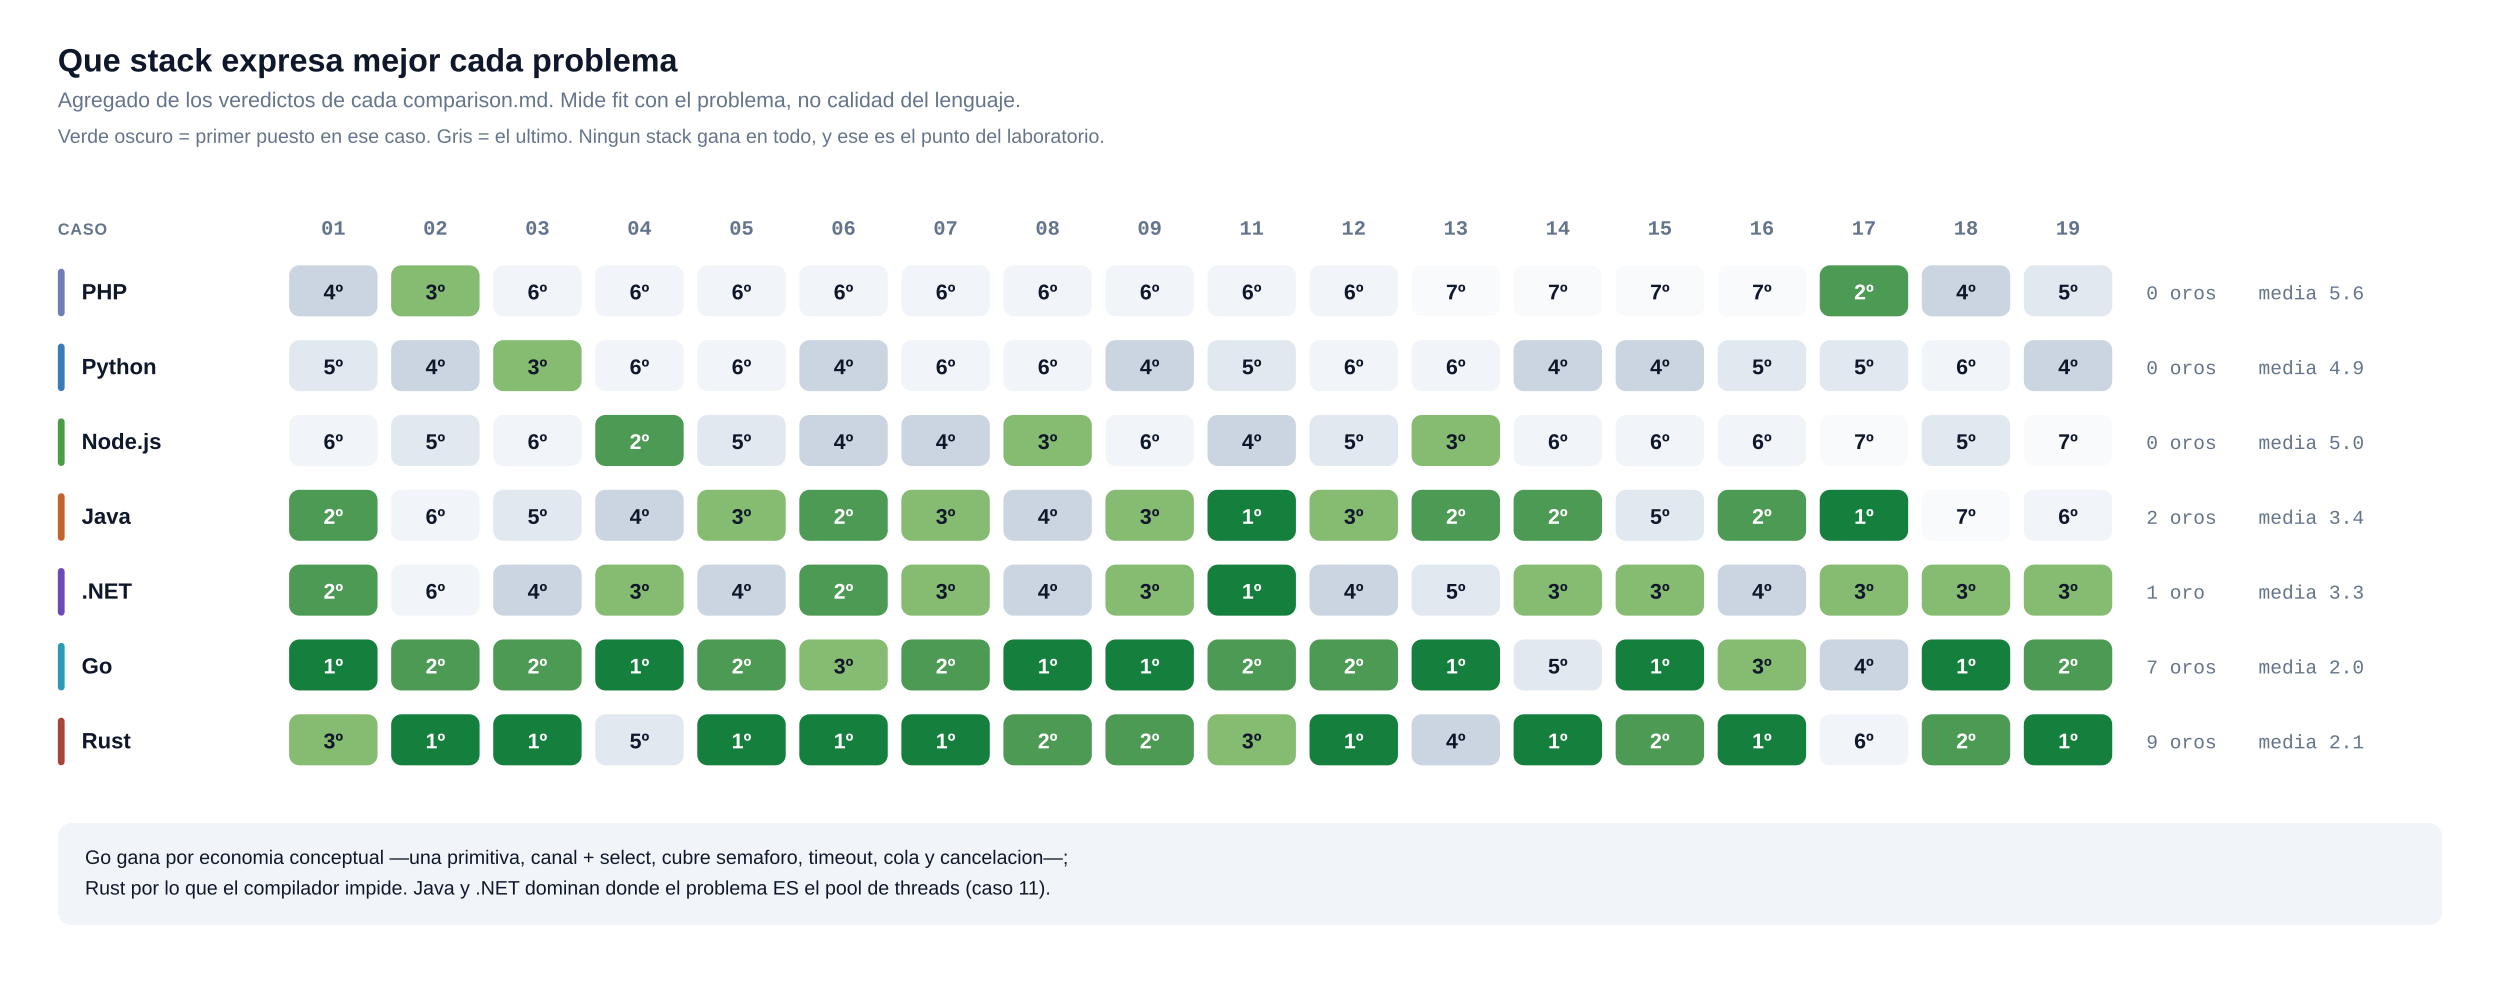
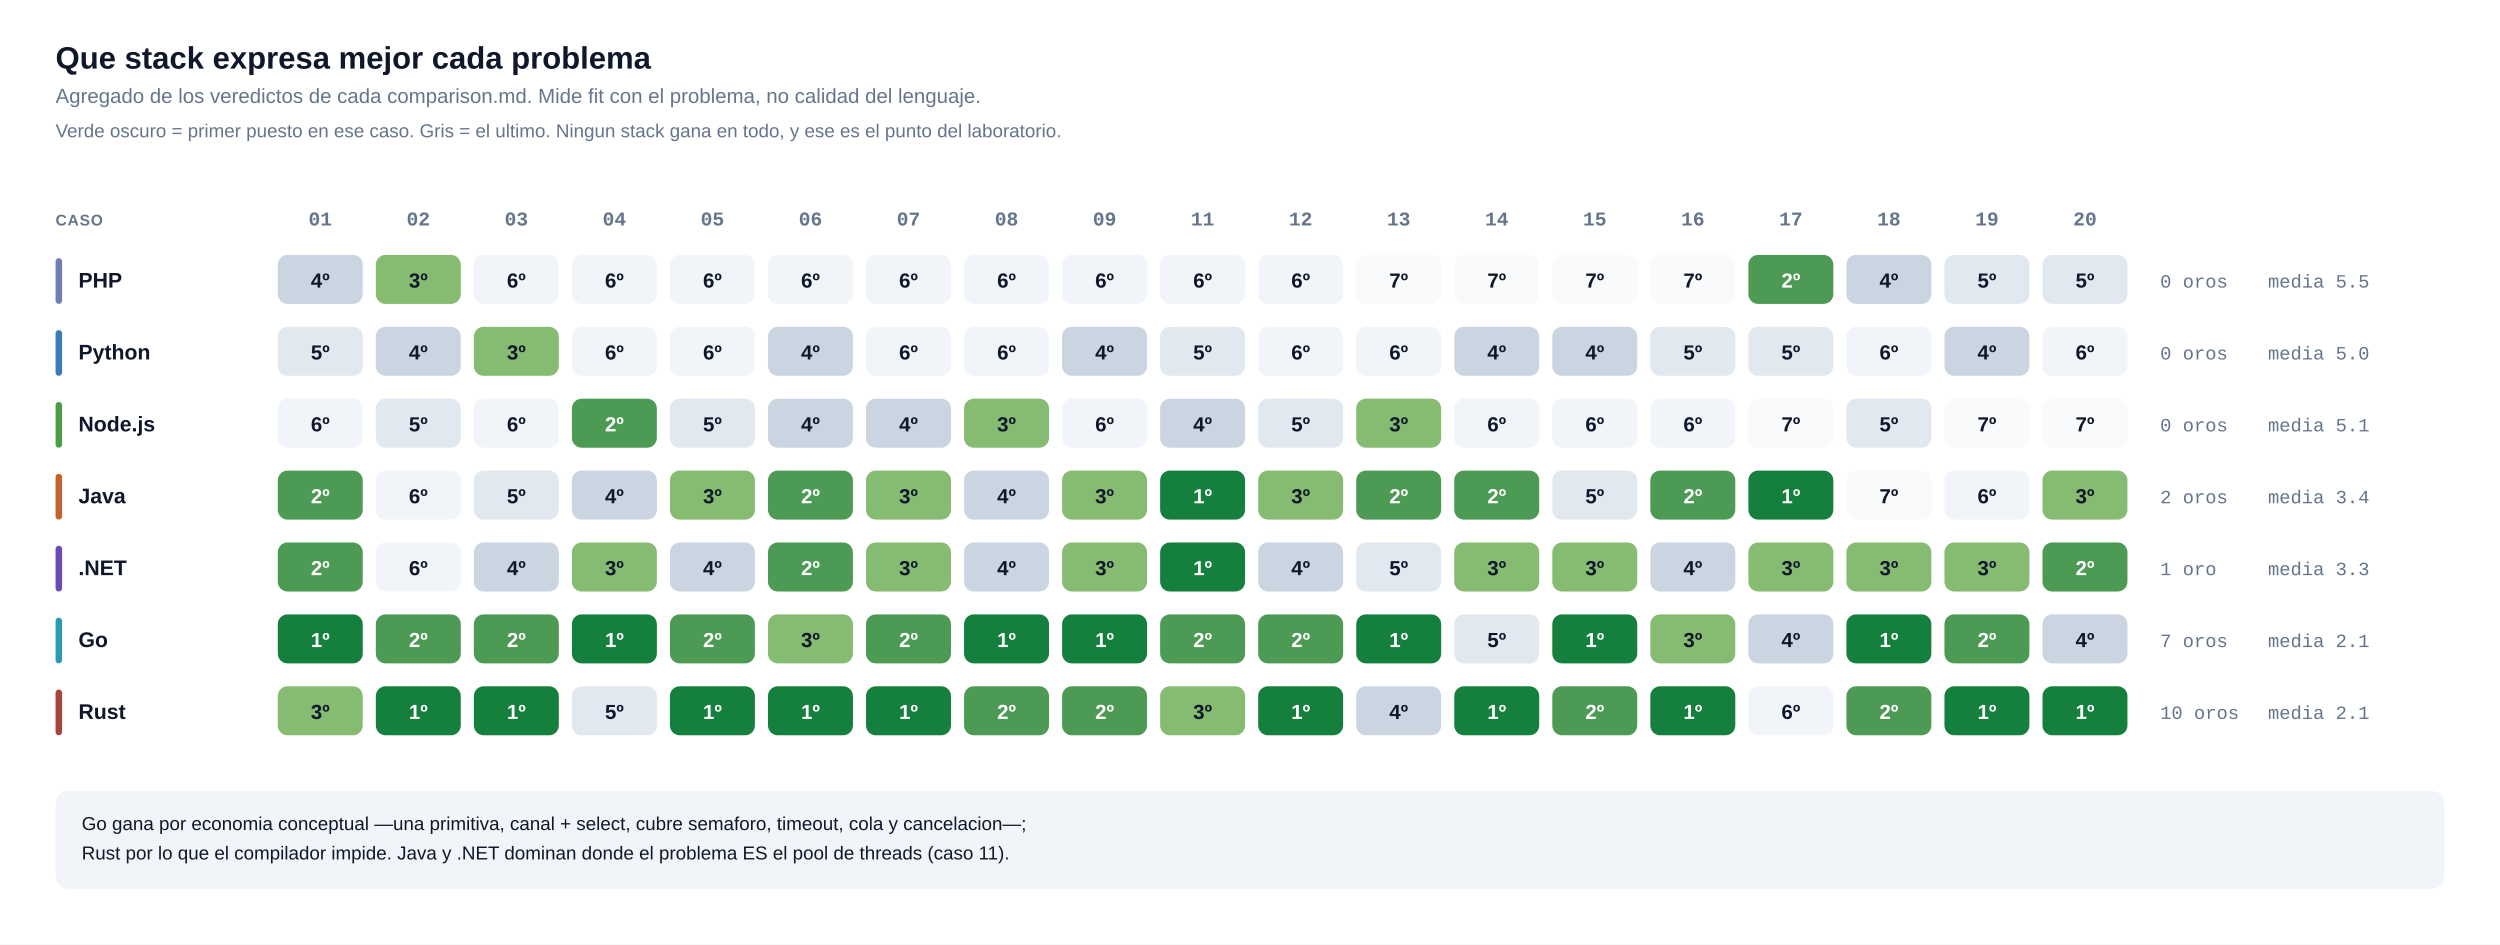
- <svg xmlns="http://www.w3.org/2000/svg" viewBox="0 0 1470 578" width="1470" height="578" role="img" aria-label="Ranking de fit por caso y stack">
+ <svg xmlns="http://www.w3.org/2000/svg" viewBox="0 0 1530 578" width="1530" height="578" role="img" aria-label="Ranking de fit por caso y stack">
  <defs>
    <marker id="arrowhead" markerWidth="9" markerHeight="7" refX="8" refY="3.5" orient="auto">
      <polygon points="0 0, 9 3.5, 0 7" fill="#2563eb" />
    </marker>
  </defs>
-   <rect x="0" y="0" width="1470" height="578" rx="0" ry="0" fill="#ffffff" stroke="none" stroke-width="1" />
+   <rect x="0" y="0" width="1530" height="578" rx="0" ry="0" fill="#ffffff" stroke="none" stroke-width="1" />
  <text x="34" y="42" font-family="Segoe UI, Helvetica Neue, Arial, sans-serif" font-size="19" fill="#0f172a" text-anchor="start" font-weight="600">Que stack expresa mejor cada problema</text>
  <text x="34" y="63" font-family="Segoe UI, Helvetica Neue, Arial, sans-serif" font-size="12.5" fill="#64748b" text-anchor="start" font-weight="400">Agregado de los veredictos de cada comparison.md. Mide fit con el problema, no calidad del lenguaje.</text>
  <text x="34" y="84" font-family="Segoe UI, Helvetica Neue, Arial, sans-serif" font-size="11.5" fill="#64748b" text-anchor="start" font-weight="400">Verde oscuro = primer puesto en ese caso. Gris = el ultimo. Ningun stack gana en todo, y ese es el punto del laboratorio.</text>
  <text x="196.0" y="138" font-family="SFMono-Regular, Consolas, Liberation Mono, monospace" font-size="12" fill="#64748b" text-anchor="middle" font-weight="600">01</text>
  <text x="256.0" y="138" font-family="SFMono-Regular, Consolas, Liberation Mono, monospace" font-size="12" fill="#64748b" text-anchor="middle" font-weight="600">02</text>
  <text x="316.0" y="138" font-family="SFMono-Regular, Consolas, Liberation Mono, monospace" font-size="12" fill="#64748b" text-anchor="middle" font-weight="600">03</text>
  <text x="376.0" y="138" font-family="SFMono-Regular, Consolas, Liberation Mono, monospace" font-size="12" fill="#64748b" text-anchor="middle" font-weight="600">04</text>
  <text x="436.0" y="138" font-family="SFMono-Regular, Consolas, Liberation Mono, monospace" font-size="12" fill="#64748b" text-anchor="middle" font-weight="600">05</text>
  <text x="496.0" y="138" font-family="SFMono-Regular, Consolas, Liberation Mono, monospace" font-size="12" fill="#64748b" text-anchor="middle" font-weight="600">06</text>
  <text x="556.0" y="138" font-family="SFMono-Regular, Consolas, Liberation Mono, monospace" font-size="12" fill="#64748b" text-anchor="middle" font-weight="600">07</text>
  <text x="616.0" y="138" font-family="SFMono-Regular, Consolas, Liberation Mono, monospace" font-size="12" fill="#64748b" text-anchor="middle" font-weight="600">08</text>
  <text x="676.0" y="138" font-family="SFMono-Regular, Consolas, Liberation Mono, monospace" font-size="12" fill="#64748b" text-anchor="middle" font-weight="600">09</text>
  <text x="736.0" y="138" font-family="SFMono-Regular, Consolas, Liberation Mono, monospace" font-size="12" fill="#64748b" text-anchor="middle" font-weight="600">11</text>
  <text x="796.0" y="138" font-family="SFMono-Regular, Consolas, Liberation Mono, monospace" font-size="12" fill="#64748b" text-anchor="middle" font-weight="600">12</text>
  <text x="856.0" y="138" font-family="SFMono-Regular, Consolas, Liberation Mono, monospace" font-size="12" fill="#64748b" text-anchor="middle" font-weight="600">13</text>
  <text x="916.0" y="138" font-family="SFMono-Regular, Consolas, Liberation Mono, monospace" font-size="12" fill="#64748b" text-anchor="middle" font-weight="600">14</text>
  <text x="976.0" y="138" font-family="SFMono-Regular, Consolas, Liberation Mono, monospace" font-size="12" fill="#64748b" text-anchor="middle" font-weight="600">15</text>
  <text x="1036.0" y="138" font-family="SFMono-Regular, Consolas, Liberation Mono, monospace" font-size="12" fill="#64748b" text-anchor="middle" font-weight="600">16</text>
  <text x="1096.0" y="138" font-family="SFMono-Regular, Consolas, Liberation Mono, monospace" font-size="12" fill="#64748b" text-anchor="middle" font-weight="600">17</text>
  <text x="1156.0" y="138" font-family="SFMono-Regular, Consolas, Liberation Mono, monospace" font-size="12" fill="#64748b" text-anchor="middle" font-weight="600">18</text>
  <text x="1216.0" y="138" font-family="SFMono-Regular, Consolas, Liberation Mono, monospace" font-size="12" fill="#64748b" text-anchor="middle" font-weight="600">19</text>
+   <text x="1276.0" y="138" font-family="SFMono-Regular, Consolas, Liberation Mono, monospace" font-size="12" fill="#64748b" text-anchor="middle" font-weight="600">20</text>
  <text x="34" y="138" font-family="Segoe UI, Helvetica Neue, Arial, sans-serif" font-size="9.5" fill="#64748b" text-anchor="start" font-weight="700" letter-spacing="0.5">CASO</text>
  <rect x="34" y="158" width="4" height="28" rx="2" ry="2" fill="#6f7fb5" stroke="none" stroke-width="1" />
  <text x="48" y="176" font-family="Segoe UI, Helvetica Neue, Arial, sans-serif" font-size="13" fill="#0f172a" text-anchor="start" font-weight="600">PHP</text>
  <rect x="170" y="156" width="52" height="30" rx="6" ry="6" fill="#cbd5e1" stroke="none" stroke-width="1" />
  <text x="196.0" y="176" font-family="Segoe UI, Helvetica Neue, Arial, sans-serif" font-size="12.5" fill="#0f172a" text-anchor="middle" font-weight="600">4º</text>
  <rect x="230" y="156" width="52" height="30" rx="6" ry="6" fill="#86bb72" stroke="none" stroke-width="1" />
  <text x="256.0" y="176" font-family="Segoe UI, Helvetica Neue, Arial, sans-serif" font-size="12.5" fill="#0f172a" text-anchor="middle" font-weight="600">3º</text>
  <rect x="290" y="156" width="52" height="30" rx="6" ry="6" fill="#f1f5f9" stroke="none" stroke-width="1" />
  <text x="316.0" y="176" font-family="Segoe UI, Helvetica Neue, Arial, sans-serif" font-size="12.5" fill="#0f172a" text-anchor="middle" font-weight="600">6º</text>
  <rect x="350" y="156" width="52" height="30" rx="6" ry="6" fill="#f1f5f9" stroke="none" stroke-width="1" />
  <text x="376.0" y="176" font-family="Segoe UI, Helvetica Neue, Arial, sans-serif" font-size="12.5" fill="#0f172a" text-anchor="middle" font-weight="600">6º</text>
  <rect x="410" y="156" width="52" height="30" rx="6" ry="6" fill="#f1f5f9" stroke="none" stroke-width="1" />
  <text x="436.0" y="176" font-family="Segoe UI, Helvetica Neue, Arial, sans-serif" font-size="12.5" fill="#0f172a" text-anchor="middle" font-weight="600">6º</text>
  <rect x="470" y="156" width="52" height="30" rx="6" ry="6" fill="#f1f5f9" stroke="none" stroke-width="1" />
  <text x="496.0" y="176" font-family="Segoe UI, Helvetica Neue, Arial, sans-serif" font-size="12.5" fill="#0f172a" text-anchor="middle" font-weight="600">6º</text>
  <rect x="530" y="156" width="52" height="30" rx="6" ry="6" fill="#f1f5f9" stroke="none" stroke-width="1" />
  <text x="556.0" y="176" font-family="Segoe UI, Helvetica Neue, Arial, sans-serif" font-size="12.5" fill="#0f172a" text-anchor="middle" font-weight="600">6º</text>
  <rect x="590" y="156" width="52" height="30" rx="6" ry="6" fill="#f1f5f9" stroke="none" stroke-width="1" />
  <text x="616.0" y="176" font-family="Segoe UI, Helvetica Neue, Arial, sans-serif" font-size="12.5" fill="#0f172a" text-anchor="middle" font-weight="600">6º</text>
  <rect x="650" y="156" width="52" height="30" rx="6" ry="6" fill="#f1f5f9" stroke="none" stroke-width="1" />
  <text x="676.0" y="176" font-family="Segoe UI, Helvetica Neue, Arial, sans-serif" font-size="12.5" fill="#0f172a" text-anchor="middle" font-weight="600">6º</text>
  <rect x="710" y="156" width="52" height="30" rx="6" ry="6" fill="#f1f5f9" stroke="none" stroke-width="1" />
  <text x="736.0" y="176" font-family="Segoe UI, Helvetica Neue, Arial, sans-serif" font-size="12.5" fill="#0f172a" text-anchor="middle" font-weight="600">6º</text>
  <rect x="770" y="156" width="52" height="30" rx="6" ry="6" fill="#f1f5f9" stroke="none" stroke-width="1" />
  <text x="796.0" y="176" font-family="Segoe UI, Helvetica Neue, Arial, sans-serif" font-size="12.5" fill="#0f172a" text-anchor="middle" font-weight="600">6º</text>
  <rect x="830" y="156" width="52" height="30" rx="6" ry="6" fill="#f8fafc" stroke="none" stroke-width="1" />
  <text x="856.0" y="176" font-family="Segoe UI, Helvetica Neue, Arial, sans-serif" font-size="12.5" fill="#0f172a" text-anchor="middle" font-weight="600">7º</text>
  <rect x="890" y="156" width="52" height="30" rx="6" ry="6" fill="#f8fafc" stroke="none" stroke-width="1" />
  <text x="916.0" y="176" font-family="Segoe UI, Helvetica Neue, Arial, sans-serif" font-size="12.5" fill="#0f172a" text-anchor="middle" font-weight="600">7º</text>
  <rect x="950" y="156" width="52" height="30" rx="6" ry="6" fill="#f8fafc" stroke="none" stroke-width="1" />
  <text x="976.0" y="176" font-family="Segoe UI, Helvetica Neue, Arial, sans-serif" font-size="12.5" fill="#0f172a" text-anchor="middle" font-weight="600">7º</text>
  <rect x="1010" y="156" width="52" height="30" rx="6" ry="6" fill="#f8fafc" stroke="none" stroke-width="1" />
  <text x="1036.0" y="176" font-family="Segoe UI, Helvetica Neue, Arial, sans-serif" font-size="12.5" fill="#0f172a" text-anchor="middle" font-weight="600">7º</text>
  <rect x="1070" y="156" width="52" height="30" rx="6" ry="6" fill="#4d9a54" stroke="none" stroke-width="1" />
  <text x="1096.0" y="176" font-family="Segoe UI, Helvetica Neue, Arial, sans-serif" font-size="12.5" fill="#ffffff" text-anchor="middle" font-weight="600">2º</text>
  <rect x="1130" y="156" width="52" height="30" rx="6" ry="6" fill="#cbd5e1" stroke="none" stroke-width="1" />
  <text x="1156.0" y="176" font-family="Segoe UI, Helvetica Neue, Arial, sans-serif" font-size="12.5" fill="#0f172a" text-anchor="middle" font-weight="600">4º</text>
  <rect x="1190" y="156" width="52" height="30" rx="6" ry="6" fill="#e2e8f0" stroke="none" stroke-width="1" />
  <text x="1216.0" y="176" font-family="Segoe UI, Helvetica Neue, Arial, sans-serif" font-size="12.5" fill="#0f172a" text-anchor="middle" font-weight="600">5º</text>
-   <text x="1262" y="176" font-family="SFMono-Regular, Consolas, Liberation Mono, monospace" font-size="11.5" fill="#64748b" text-anchor="start" font-weight="400">0 oros</text>
-   <text x="1328" y="176" font-family="SFMono-Regular, Consolas, Liberation Mono, monospace" font-size="11.5" fill="#64748b" text-anchor="start" font-weight="400">media 5.6</text>
+   <rect x="1250" y="156" width="52" height="30" rx="6" ry="6" fill="#e2e8f0" stroke="none" stroke-width="1" />
+   <text x="1276.0" y="176" font-family="Segoe UI, Helvetica Neue, Arial, sans-serif" font-size="12.5" fill="#0f172a" text-anchor="middle" font-weight="600">5º</text>
+   <text x="1322" y="176" font-family="SFMono-Regular, Consolas, Liberation Mono, monospace" font-size="11.5" fill="#64748b" text-anchor="start" font-weight="400">0 oros</text>
+   <text x="1388" y="176" font-family="SFMono-Regular, Consolas, Liberation Mono, monospace" font-size="11.5" fill="#64748b" text-anchor="start" font-weight="400">media 5.5</text>
  <rect x="34" y="202" width="4" height="28" rx="2" ry="2" fill="#3b7cb8" stroke="none" stroke-width="1" />
  <text x="48" y="220" font-family="Segoe UI, Helvetica Neue, Arial, sans-serif" font-size="13" fill="#0f172a" text-anchor="start" font-weight="600">Python</text>
  <rect x="170" y="200" width="52" height="30" rx="6" ry="6" fill="#e2e8f0" stroke="none" stroke-width="1" />
  <text x="196.0" y="220" font-family="Segoe UI, Helvetica Neue, Arial, sans-serif" font-size="12.5" fill="#0f172a" text-anchor="middle" font-weight="600">5º</text>
  <rect x="230" y="200" width="52" height="30" rx="6" ry="6" fill="#cbd5e1" stroke="none" stroke-width="1" />
  <text x="256.0" y="220" font-family="Segoe UI, Helvetica Neue, Arial, sans-serif" font-size="12.5" fill="#0f172a" text-anchor="middle" font-weight="600">4º</text>
  <rect x="290" y="200" width="52" height="30" rx="6" ry="6" fill="#86bb72" stroke="none" stroke-width="1" />
  <text x="316.0" y="220" font-family="Segoe UI, Helvetica Neue, Arial, sans-serif" font-size="12.5" fill="#0f172a" text-anchor="middle" font-weight="600">3º</text>
  <rect x="350" y="200" width="52" height="30" rx="6" ry="6" fill="#f1f5f9" stroke="none" stroke-width="1" />
  <text x="376.0" y="220" font-family="Segoe UI, Helvetica Neue, Arial, sans-serif" font-size="12.5" fill="#0f172a" text-anchor="middle" font-weight="600">6º</text>
  <rect x="410" y="200" width="52" height="30" rx="6" ry="6" fill="#f1f5f9" stroke="none" stroke-width="1" />
  <text x="436.0" y="220" font-family="Segoe UI, Helvetica Neue, Arial, sans-serif" font-size="12.5" fill="#0f172a" text-anchor="middle" font-weight="600">6º</text>
  <rect x="470" y="200" width="52" height="30" rx="6" ry="6" fill="#cbd5e1" stroke="none" stroke-width="1" />
  <text x="496.0" y="220" font-family="Segoe UI, Helvetica Neue, Arial, sans-serif" font-size="12.5" fill="#0f172a" text-anchor="middle" font-weight="600">4º</text>
  <rect x="530" y="200" width="52" height="30" rx="6" ry="6" fill="#f1f5f9" stroke="none" stroke-width="1" />
  <text x="556.0" y="220" font-family="Segoe UI, Helvetica Neue, Arial, sans-serif" font-size="12.5" fill="#0f172a" text-anchor="middle" font-weight="600">6º</text>
  <rect x="590" y="200" width="52" height="30" rx="6" ry="6" fill="#f1f5f9" stroke="none" stroke-width="1" />
  <text x="616.0" y="220" font-family="Segoe UI, Helvetica Neue, Arial, sans-serif" font-size="12.5" fill="#0f172a" text-anchor="middle" font-weight="600">6º</text>
  <rect x="650" y="200" width="52" height="30" rx="6" ry="6" fill="#cbd5e1" stroke="none" stroke-width="1" />
  <text x="676.0" y="220" font-family="Segoe UI, Helvetica Neue, Arial, sans-serif" font-size="12.5" fill="#0f172a" text-anchor="middle" font-weight="600">4º</text>
  <rect x="710" y="200" width="52" height="30" rx="6" ry="6" fill="#e2e8f0" stroke="none" stroke-width="1" />
  <text x="736.0" y="220" font-family="Segoe UI, Helvetica Neue, Arial, sans-serif" font-size="12.5" fill="#0f172a" text-anchor="middle" font-weight="600">5º</text>
  <rect x="770" y="200" width="52" height="30" rx="6" ry="6" fill="#f1f5f9" stroke="none" stroke-width="1" />
  <text x="796.0" y="220" font-family="Segoe UI, Helvetica Neue, Arial, sans-serif" font-size="12.5" fill="#0f172a" text-anchor="middle" font-weight="600">6º</text>
  <rect x="830" y="200" width="52" height="30" rx="6" ry="6" fill="#f1f5f9" stroke="none" stroke-width="1" />
  <text x="856.0" y="220" font-family="Segoe UI, Helvetica Neue, Arial, sans-serif" font-size="12.5" fill="#0f172a" text-anchor="middle" font-weight="600">6º</text>
  <rect x="890" y="200" width="52" height="30" rx="6" ry="6" fill="#cbd5e1" stroke="none" stroke-width="1" />
  <text x="916.0" y="220" font-family="Segoe UI, Helvetica Neue, Arial, sans-serif" font-size="12.5" fill="#0f172a" text-anchor="middle" font-weight="600">4º</text>
  <rect x="950" y="200" width="52" height="30" rx="6" ry="6" fill="#cbd5e1" stroke="none" stroke-width="1" />
  <text x="976.0" y="220" font-family="Segoe UI, Helvetica Neue, Arial, sans-serif" font-size="12.5" fill="#0f172a" text-anchor="middle" font-weight="600">4º</text>
  <rect x="1010" y="200" width="52" height="30" rx="6" ry="6" fill="#e2e8f0" stroke="none" stroke-width="1" />
  <text x="1036.0" y="220" font-family="Segoe UI, Helvetica Neue, Arial, sans-serif" font-size="12.5" fill="#0f172a" text-anchor="middle" font-weight="600">5º</text>
  <rect x="1070" y="200" width="52" height="30" rx="6" ry="6" fill="#e2e8f0" stroke="none" stroke-width="1" />
  <text x="1096.0" y="220" font-family="Segoe UI, Helvetica Neue, Arial, sans-serif" font-size="12.5" fill="#0f172a" text-anchor="middle" font-weight="600">5º</text>
  <rect x="1130" y="200" width="52" height="30" rx="6" ry="6" fill="#f1f5f9" stroke="none" stroke-width="1" />
  <text x="1156.0" y="220" font-family="Segoe UI, Helvetica Neue, Arial, sans-serif" font-size="12.5" fill="#0f172a" text-anchor="middle" font-weight="600">6º</text>
  <rect x="1190" y="200" width="52" height="30" rx="6" ry="6" fill="#cbd5e1" stroke="none" stroke-width="1" />
  <text x="1216.0" y="220" font-family="Segoe UI, Helvetica Neue, Arial, sans-serif" font-size="12.5" fill="#0f172a" text-anchor="middle" font-weight="600">4º</text>
-   <text x="1262" y="220" font-family="SFMono-Regular, Consolas, Liberation Mono, monospace" font-size="11.5" fill="#64748b" text-anchor="start" font-weight="400">0 oros</text>
-   <text x="1328" y="220" font-family="SFMono-Regular, Consolas, Liberation Mono, monospace" font-size="11.5" fill="#64748b" text-anchor="start" font-weight="400">media 4.9</text>
+   <rect x="1250" y="200" width="52" height="30" rx="6" ry="6" fill="#f1f5f9" stroke="none" stroke-width="1" />
+   <text x="1276.0" y="220" font-family="Segoe UI, Helvetica Neue, Arial, sans-serif" font-size="12.5" fill="#0f172a" text-anchor="middle" font-weight="600">6º</text>
+   <text x="1322" y="220" font-family="SFMono-Regular, Consolas, Liberation Mono, monospace" font-size="11.5" fill="#64748b" text-anchor="start" font-weight="400">0 oros</text>
+   <text x="1388" y="220" font-family="SFMono-Regular, Consolas, Liberation Mono, monospace" font-size="11.5" fill="#64748b" text-anchor="start" font-weight="400">media 5.0</text>
  <rect x="34" y="246" width="4" height="28" rx="2" ry="2" fill="#4b9c46" stroke="none" stroke-width="1" />
  <text x="48" y="264" font-family="Segoe UI, Helvetica Neue, Arial, sans-serif" font-size="13" fill="#0f172a" text-anchor="start" font-weight="600">Node.js</text>
  <rect x="170" y="244" width="52" height="30" rx="6" ry="6" fill="#f1f5f9" stroke="none" stroke-width="1" />
  <text x="196.0" y="264" font-family="Segoe UI, Helvetica Neue, Arial, sans-serif" font-size="12.5" fill="#0f172a" text-anchor="middle" font-weight="600">6º</text>
  <rect x="230" y="244" width="52" height="30" rx="6" ry="6" fill="#e2e8f0" stroke="none" stroke-width="1" />
  <text x="256.0" y="264" font-family="Segoe UI, Helvetica Neue, Arial, sans-serif" font-size="12.5" fill="#0f172a" text-anchor="middle" font-weight="600">5º</text>
  <rect x="290" y="244" width="52" height="30" rx="6" ry="6" fill="#f1f5f9" stroke="none" stroke-width="1" />
  <text x="316.0" y="264" font-family="Segoe UI, Helvetica Neue, Arial, sans-serif" font-size="12.5" fill="#0f172a" text-anchor="middle" font-weight="600">6º</text>
  <rect x="350" y="244" width="52" height="30" rx="6" ry="6" fill="#4d9a54" stroke="none" stroke-width="1" />
  <text x="376.0" y="264" font-family="Segoe UI, Helvetica Neue, Arial, sans-serif" font-size="12.5" fill="#ffffff" text-anchor="middle" font-weight="600">2º</text>
  <rect x="410" y="244" width="52" height="30" rx="6" ry="6" fill="#e2e8f0" stroke="none" stroke-width="1" />
  <text x="436.0" y="264" font-family="Segoe UI, Helvetica Neue, Arial, sans-serif" font-size="12.5" fill="#0f172a" text-anchor="middle" font-weight="600">5º</text>
  <rect x="470" y="244" width="52" height="30" rx="6" ry="6" fill="#cbd5e1" stroke="none" stroke-width="1" />
  <text x="496.0" y="264" font-family="Segoe UI, Helvetica Neue, Arial, sans-serif" font-size="12.5" fill="#0f172a" text-anchor="middle" font-weight="600">4º</text>
  <rect x="530" y="244" width="52" height="30" rx="6" ry="6" fill="#cbd5e1" stroke="none" stroke-width="1" />
  <text x="556.0" y="264" font-family="Segoe UI, Helvetica Neue, Arial, sans-serif" font-size="12.5" fill="#0f172a" text-anchor="middle" font-weight="600">4º</text>
  <rect x="590" y="244" width="52" height="30" rx="6" ry="6" fill="#86bb72" stroke="none" stroke-width="1" />
  <text x="616.0" y="264" font-family="Segoe UI, Helvetica Neue, Arial, sans-serif" font-size="12.5" fill="#0f172a" text-anchor="middle" font-weight="600">3º</text>
  <rect x="650" y="244" width="52" height="30" rx="6" ry="6" fill="#f1f5f9" stroke="none" stroke-width="1" />
  <text x="676.0" y="264" font-family="Segoe UI, Helvetica Neue, Arial, sans-serif" font-size="12.5" fill="#0f172a" text-anchor="middle" font-weight="600">6º</text>
  <rect x="710" y="244" width="52" height="30" rx="6" ry="6" fill="#cbd5e1" stroke="none" stroke-width="1" />
  <text x="736.0" y="264" font-family="Segoe UI, Helvetica Neue, Arial, sans-serif" font-size="12.5" fill="#0f172a" text-anchor="middle" font-weight="600">4º</text>
  <rect x="770" y="244" width="52" height="30" rx="6" ry="6" fill="#e2e8f0" stroke="none" stroke-width="1" />
  <text x="796.0" y="264" font-family="Segoe UI, Helvetica Neue, Arial, sans-serif" font-size="12.5" fill="#0f172a" text-anchor="middle" font-weight="600">5º</text>
  <rect x="830" y="244" width="52" height="30" rx="6" ry="6" fill="#86bb72" stroke="none" stroke-width="1" />
  <text x="856.0" y="264" font-family="Segoe UI, Helvetica Neue, Arial, sans-serif" font-size="12.5" fill="#0f172a" text-anchor="middle" font-weight="600">3º</text>
  <rect x="890" y="244" width="52" height="30" rx="6" ry="6" fill="#f1f5f9" stroke="none" stroke-width="1" />
  <text x="916.0" y="264" font-family="Segoe UI, Helvetica Neue, Arial, sans-serif" font-size="12.5" fill="#0f172a" text-anchor="middle" font-weight="600">6º</text>
  <rect x="950" y="244" width="52" height="30" rx="6" ry="6" fill="#f1f5f9" stroke="none" stroke-width="1" />
  <text x="976.0" y="264" font-family="Segoe UI, Helvetica Neue, Arial, sans-serif" font-size="12.5" fill="#0f172a" text-anchor="middle" font-weight="600">6º</text>
  <rect x="1010" y="244" width="52" height="30" rx="6" ry="6" fill="#f1f5f9" stroke="none" stroke-width="1" />
  <text x="1036.0" y="264" font-family="Segoe UI, Helvetica Neue, Arial, sans-serif" font-size="12.5" fill="#0f172a" text-anchor="middle" font-weight="600">6º</text>
  <rect x="1070" y="244" width="52" height="30" rx="6" ry="6" fill="#f8fafc" stroke="none" stroke-width="1" />
  <text x="1096.0" y="264" font-family="Segoe UI, Helvetica Neue, Arial, sans-serif" font-size="12.5" fill="#0f172a" text-anchor="middle" font-weight="600">7º</text>
  <rect x="1130" y="244" width="52" height="30" rx="6" ry="6" fill="#e2e8f0" stroke="none" stroke-width="1" />
  <text x="1156.0" y="264" font-family="Segoe UI, Helvetica Neue, Arial, sans-serif" font-size="12.5" fill="#0f172a" text-anchor="middle" font-weight="600">5º</text>
  <rect x="1190" y="244" width="52" height="30" rx="6" ry="6" fill="#f8fafc" stroke="none" stroke-width="1" />
  <text x="1216.0" y="264" font-family="Segoe UI, Helvetica Neue, Arial, sans-serif" font-size="12.5" fill="#0f172a" text-anchor="middle" font-weight="600">7º</text>
-   <text x="1262" y="264" font-family="SFMono-Regular, Consolas, Liberation Mono, monospace" font-size="11.5" fill="#64748b" text-anchor="start" font-weight="400">0 oros</text>
-   <text x="1328" y="264" font-family="SFMono-Regular, Consolas, Liberation Mono, monospace" font-size="11.5" fill="#64748b" text-anchor="start" font-weight="400">media 5.0</text>
+   <rect x="1250" y="244" width="52" height="30" rx="6" ry="6" fill="#f8fafc" stroke="none" stroke-width="1" />
+   <text x="1276.0" y="264" font-family="Segoe UI, Helvetica Neue, Arial, sans-serif" font-size="12.5" fill="#0f172a" text-anchor="middle" font-weight="600">7º</text>
+   <text x="1322" y="264" font-family="SFMono-Regular, Consolas, Liberation Mono, monospace" font-size="11.5" fill="#64748b" text-anchor="start" font-weight="400">0 oros</text>
+   <text x="1388" y="264" font-family="SFMono-Regular, Consolas, Liberation Mono, monospace" font-size="11.5" fill="#64748b" text-anchor="start" font-weight="400">media 5.1</text>
  <rect x="34" y="290" width="4" height="28" rx="2" ry="2" fill="#c4622d" stroke="none" stroke-width="1" />
  <text x="48" y="308" font-family="Segoe UI, Helvetica Neue, Arial, sans-serif" font-size="13" fill="#0f172a" text-anchor="start" font-weight="600">Java</text>
  <rect x="170" y="288" width="52" height="30" rx="6" ry="6" fill="#4d9a54" stroke="none" stroke-width="1" />
  <text x="196.0" y="308" font-family="Segoe UI, Helvetica Neue, Arial, sans-serif" font-size="12.5" fill="#ffffff" text-anchor="middle" font-weight="600">2º</text>
  <rect x="230" y="288" width="52" height="30" rx="6" ry="6" fill="#f1f5f9" stroke="none" stroke-width="1" />
  <text x="256.0" y="308" font-family="Segoe UI, Helvetica Neue, Arial, sans-serif" font-size="12.5" fill="#0f172a" text-anchor="middle" font-weight="600">6º</text>
  <rect x="290" y="288" width="52" height="30" rx="6" ry="6" fill="#e2e8f0" stroke="none" stroke-width="1" />
  <text x="316.0" y="308" font-family="Segoe UI, Helvetica Neue, Arial, sans-serif" font-size="12.5" fill="#0f172a" text-anchor="middle" font-weight="600">5º</text>
  <rect x="350" y="288" width="52" height="30" rx="6" ry="6" fill="#cbd5e1" stroke="none" stroke-width="1" />
  <text x="376.0" y="308" font-family="Segoe UI, Helvetica Neue, Arial, sans-serif" font-size="12.5" fill="#0f172a" text-anchor="middle" font-weight="600">4º</text>
  <rect x="410" y="288" width="52" height="30" rx="6" ry="6" fill="#86bb72" stroke="none" stroke-width="1" />
  <text x="436.0" y="308" font-family="Segoe UI, Helvetica Neue, Arial, sans-serif" font-size="12.5" fill="#0f172a" text-anchor="middle" font-weight="600">3º</text>
  <rect x="470" y="288" width="52" height="30" rx="6" ry="6" fill="#4d9a54" stroke="none" stroke-width="1" />
  <text x="496.0" y="308" font-family="Segoe UI, Helvetica Neue, Arial, sans-serif" font-size="12.5" fill="#ffffff" text-anchor="middle" font-weight="600">2º</text>
  <rect x="530" y="288" width="52" height="30" rx="6" ry="6" fill="#86bb72" stroke="none" stroke-width="1" />
  <text x="556.0" y="308" font-family="Segoe UI, Helvetica Neue, Arial, sans-serif" font-size="12.5" fill="#0f172a" text-anchor="middle" font-weight="600">3º</text>
  <rect x="590" y="288" width="52" height="30" rx="6" ry="6" fill="#cbd5e1" stroke="none" stroke-width="1" />
  <text x="616.0" y="308" font-family="Segoe UI, Helvetica Neue, Arial, sans-serif" font-size="12.5" fill="#0f172a" text-anchor="middle" font-weight="600">4º</text>
  <rect x="650" y="288" width="52" height="30" rx="6" ry="6" fill="#86bb72" stroke="none" stroke-width="1" />
  <text x="676.0" y="308" font-family="Segoe UI, Helvetica Neue, Arial, sans-serif" font-size="12.5" fill="#0f172a" text-anchor="middle" font-weight="600">3º</text>
  <rect x="710" y="288" width="52" height="30" rx="6" ry="6" fill="#15803d" stroke="none" stroke-width="1" />
  <text x="736.0" y="308" font-family="Segoe UI, Helvetica Neue, Arial, sans-serif" font-size="12.5" fill="#ffffff" text-anchor="middle" font-weight="600">1º</text>
  <rect x="770" y="288" width="52" height="30" rx="6" ry="6" fill="#86bb72" stroke="none" stroke-width="1" />
  <text x="796.0" y="308" font-family="Segoe UI, Helvetica Neue, Arial, sans-serif" font-size="12.5" fill="#0f172a" text-anchor="middle" font-weight="600">3º</text>
  <rect x="830" y="288" width="52" height="30" rx="6" ry="6" fill="#4d9a54" stroke="none" stroke-width="1" />
  <text x="856.0" y="308" font-family="Segoe UI, Helvetica Neue, Arial, sans-serif" font-size="12.5" fill="#ffffff" text-anchor="middle" font-weight="600">2º</text>
  <rect x="890" y="288" width="52" height="30" rx="6" ry="6" fill="#4d9a54" stroke="none" stroke-width="1" />
  <text x="916.0" y="308" font-family="Segoe UI, Helvetica Neue, Arial, sans-serif" font-size="12.5" fill="#ffffff" text-anchor="middle" font-weight="600">2º</text>
  <rect x="950" y="288" width="52" height="30" rx="6" ry="6" fill="#e2e8f0" stroke="none" stroke-width="1" />
  <text x="976.0" y="308" font-family="Segoe UI, Helvetica Neue, Arial, sans-serif" font-size="12.5" fill="#0f172a" text-anchor="middle" font-weight="600">5º</text>
  <rect x="1010" y="288" width="52" height="30" rx="6" ry="6" fill="#4d9a54" stroke="none" stroke-width="1" />
  <text x="1036.0" y="308" font-family="Segoe UI, Helvetica Neue, Arial, sans-serif" font-size="12.5" fill="#ffffff" text-anchor="middle" font-weight="600">2º</text>
  <rect x="1070" y="288" width="52" height="30" rx="6" ry="6" fill="#15803d" stroke="none" stroke-width="1" />
  <text x="1096.0" y="308" font-family="Segoe UI, Helvetica Neue, Arial, sans-serif" font-size="12.5" fill="#ffffff" text-anchor="middle" font-weight="600">1º</text>
  <rect x="1130" y="288" width="52" height="30" rx="6" ry="6" fill="#f8fafc" stroke="none" stroke-width="1" />
  <text x="1156.0" y="308" font-family="Segoe UI, Helvetica Neue, Arial, sans-serif" font-size="12.5" fill="#0f172a" text-anchor="middle" font-weight="600">7º</text>
  <rect x="1190" y="288" width="52" height="30" rx="6" ry="6" fill="#f1f5f9" stroke="none" stroke-width="1" />
  <text x="1216.0" y="308" font-family="Segoe UI, Helvetica Neue, Arial, sans-serif" font-size="12.5" fill="#0f172a" text-anchor="middle" font-weight="600">6º</text>
-   <text x="1262" y="308" font-family="SFMono-Regular, Consolas, Liberation Mono, monospace" font-size="11.5" fill="#64748b" text-anchor="start" font-weight="400">2 oros</text>
-   <text x="1328" y="308" font-family="SFMono-Regular, Consolas, Liberation Mono, monospace" font-size="11.5" fill="#64748b" text-anchor="start" font-weight="400">media 3.4</text>
+   <rect x="1250" y="288" width="52" height="30" rx="6" ry="6" fill="#86bb72" stroke="none" stroke-width="1" />
+   <text x="1276.0" y="308" font-family="Segoe UI, Helvetica Neue, Arial, sans-serif" font-size="12.5" fill="#0f172a" text-anchor="middle" font-weight="600">3º</text>
+   <text x="1322" y="308" font-family="SFMono-Regular, Consolas, Liberation Mono, monospace" font-size="11.5" fill="#64748b" text-anchor="start" font-weight="400">2 oros</text>
+   <text x="1388" y="308" font-family="SFMono-Regular, Consolas, Liberation Mono, monospace" font-size="11.5" fill="#64748b" text-anchor="start" font-weight="400">media 3.4</text>
  <rect x="34" y="334" width="4" height="28" rx="2" ry="2" fill="#6c4bb6" stroke="none" stroke-width="1" />
  <text x="48" y="352" font-family="Segoe UI, Helvetica Neue, Arial, sans-serif" font-size="13" fill="#0f172a" text-anchor="start" font-weight="600">.NET</text>
  <rect x="170" y="332" width="52" height="30" rx="6" ry="6" fill="#4d9a54" stroke="none" stroke-width="1" />
  <text x="196.0" y="352" font-family="Segoe UI, Helvetica Neue, Arial, sans-serif" font-size="12.5" fill="#ffffff" text-anchor="middle" font-weight="600">2º</text>
  <rect x="230" y="332" width="52" height="30" rx="6" ry="6" fill="#f1f5f9" stroke="none" stroke-width="1" />
  <text x="256.0" y="352" font-family="Segoe UI, Helvetica Neue, Arial, sans-serif" font-size="12.5" fill="#0f172a" text-anchor="middle" font-weight="600">6º</text>
  <rect x="290" y="332" width="52" height="30" rx="6" ry="6" fill="#cbd5e1" stroke="none" stroke-width="1" />
  <text x="316.0" y="352" font-family="Segoe UI, Helvetica Neue, Arial, sans-serif" font-size="12.5" fill="#0f172a" text-anchor="middle" font-weight="600">4º</text>
  <rect x="350" y="332" width="52" height="30" rx="6" ry="6" fill="#86bb72" stroke="none" stroke-width="1" />
  <text x="376.0" y="352" font-family="Segoe UI, Helvetica Neue, Arial, sans-serif" font-size="12.5" fill="#0f172a" text-anchor="middle" font-weight="600">3º</text>
  <rect x="410" y="332" width="52" height="30" rx="6" ry="6" fill="#cbd5e1" stroke="none" stroke-width="1" />
  <text x="436.0" y="352" font-family="Segoe UI, Helvetica Neue, Arial, sans-serif" font-size="12.5" fill="#0f172a" text-anchor="middle" font-weight="600">4º</text>
  <rect x="470" y="332" width="52" height="30" rx="6" ry="6" fill="#4d9a54" stroke="none" stroke-width="1" />
  <text x="496.0" y="352" font-family="Segoe UI, Helvetica Neue, Arial, sans-serif" font-size="12.5" fill="#ffffff" text-anchor="middle" font-weight="600">2º</text>
  <rect x="530" y="332" width="52" height="30" rx="6" ry="6" fill="#86bb72" stroke="none" stroke-width="1" />
  <text x="556.0" y="352" font-family="Segoe UI, Helvetica Neue, Arial, sans-serif" font-size="12.5" fill="#0f172a" text-anchor="middle" font-weight="600">3º</text>
  <rect x="590" y="332" width="52" height="30" rx="6" ry="6" fill="#cbd5e1" stroke="none" stroke-width="1" />
  <text x="616.0" y="352" font-family="Segoe UI, Helvetica Neue, Arial, sans-serif" font-size="12.5" fill="#0f172a" text-anchor="middle" font-weight="600">4º</text>
  <rect x="650" y="332" width="52" height="30" rx="6" ry="6" fill="#86bb72" stroke="none" stroke-width="1" />
  <text x="676.0" y="352" font-family="Segoe UI, Helvetica Neue, Arial, sans-serif" font-size="12.5" fill="#0f172a" text-anchor="middle" font-weight="600">3º</text>
  <rect x="710" y="332" width="52" height="30" rx="6" ry="6" fill="#15803d" stroke="none" stroke-width="1" />
  <text x="736.0" y="352" font-family="Segoe UI, Helvetica Neue, Arial, sans-serif" font-size="12.5" fill="#ffffff" text-anchor="middle" font-weight="600">1º</text>
  <rect x="770" y="332" width="52" height="30" rx="6" ry="6" fill="#cbd5e1" stroke="none" stroke-width="1" />
  <text x="796.0" y="352" font-family="Segoe UI, Helvetica Neue, Arial, sans-serif" font-size="12.5" fill="#0f172a" text-anchor="middle" font-weight="600">4º</text>
  <rect x="830" y="332" width="52" height="30" rx="6" ry="6" fill="#e2e8f0" stroke="none" stroke-width="1" />
  <text x="856.0" y="352" font-family="Segoe UI, Helvetica Neue, Arial, sans-serif" font-size="12.5" fill="#0f172a" text-anchor="middle" font-weight="600">5º</text>
  <rect x="890" y="332" width="52" height="30" rx="6" ry="6" fill="#86bb72" stroke="none" stroke-width="1" />
  <text x="916.0" y="352" font-family="Segoe UI, Helvetica Neue, Arial, sans-serif" font-size="12.5" fill="#0f172a" text-anchor="middle" font-weight="600">3º</text>
  <rect x="950" y="332" width="52" height="30" rx="6" ry="6" fill="#86bb72" stroke="none" stroke-width="1" />
  <text x="976.0" y="352" font-family="Segoe UI, Helvetica Neue, Arial, sans-serif" font-size="12.5" fill="#0f172a" text-anchor="middle" font-weight="600">3º</text>
  <rect x="1010" y="332" width="52" height="30" rx="6" ry="6" fill="#cbd5e1" stroke="none" stroke-width="1" />
  <text x="1036.0" y="352" font-family="Segoe UI, Helvetica Neue, Arial, sans-serif" font-size="12.5" fill="#0f172a" text-anchor="middle" font-weight="600">4º</text>
  <rect x="1070" y="332" width="52" height="30" rx="6" ry="6" fill="#86bb72" stroke="none" stroke-width="1" />
  <text x="1096.0" y="352" font-family="Segoe UI, Helvetica Neue, Arial, sans-serif" font-size="12.5" fill="#0f172a" text-anchor="middle" font-weight="600">3º</text>
  <rect x="1130" y="332" width="52" height="30" rx="6" ry="6" fill="#86bb72" stroke="none" stroke-width="1" />
  <text x="1156.0" y="352" font-family="Segoe UI, Helvetica Neue, Arial, sans-serif" font-size="12.5" fill="#0f172a" text-anchor="middle" font-weight="600">3º</text>
  <rect x="1190" y="332" width="52" height="30" rx="6" ry="6" fill="#86bb72" stroke="none" stroke-width="1" />
  <text x="1216.0" y="352" font-family="Segoe UI, Helvetica Neue, Arial, sans-serif" font-size="12.5" fill="#0f172a" text-anchor="middle" font-weight="600">3º</text>
-   <text x="1262" y="352" font-family="SFMono-Regular, Consolas, Liberation Mono, monospace" font-size="11.5" fill="#64748b" text-anchor="start" font-weight="400">1 oro</text>
-   <text x="1328" y="352" font-family="SFMono-Regular, Consolas, Liberation Mono, monospace" font-size="11.5" fill="#64748b" text-anchor="start" font-weight="400">media 3.3</text>
+   <rect x="1250" y="332" width="52" height="30" rx="6" ry="6" fill="#4d9a54" stroke="none" stroke-width="1" />
+   <text x="1276.0" y="352" font-family="Segoe UI, Helvetica Neue, Arial, sans-serif" font-size="12.5" fill="#ffffff" text-anchor="middle" font-weight="600">2º</text>
+   <text x="1322" y="352" font-family="SFMono-Regular, Consolas, Liberation Mono, monospace" font-size="11.5" fill="#64748b" text-anchor="start" font-weight="400">1 oro</text>
+   <text x="1388" y="352" font-family="SFMono-Regular, Consolas, Liberation Mono, monospace" font-size="11.5" fill="#64748b" text-anchor="start" font-weight="400">media 3.3</text>
  <rect x="34" y="378" width="4" height="28" rx="2" ry="2" fill="#2a9bb5" stroke="none" stroke-width="1" />
  <text x="48" y="396" font-family="Segoe UI, Helvetica Neue, Arial, sans-serif" font-size="13" fill="#0f172a" text-anchor="start" font-weight="600">Go</text>
  <rect x="170" y="376" width="52" height="30" rx="6" ry="6" fill="#15803d" stroke="none" stroke-width="1" />
  <text x="196.0" y="396" font-family="Segoe UI, Helvetica Neue, Arial, sans-serif" font-size="12.5" fill="#ffffff" text-anchor="middle" font-weight="600">1º</text>
  <rect x="230" y="376" width="52" height="30" rx="6" ry="6" fill="#4d9a54" stroke="none" stroke-width="1" />
  <text x="256.0" y="396" font-family="Segoe UI, Helvetica Neue, Arial, sans-serif" font-size="12.5" fill="#ffffff" text-anchor="middle" font-weight="600">2º</text>
  <rect x="290" y="376" width="52" height="30" rx="6" ry="6" fill="#4d9a54" stroke="none" stroke-width="1" />
  <text x="316.0" y="396" font-family="Segoe UI, Helvetica Neue, Arial, sans-serif" font-size="12.5" fill="#ffffff" text-anchor="middle" font-weight="600">2º</text>
  <rect x="350" y="376" width="52" height="30" rx="6" ry="6" fill="#15803d" stroke="none" stroke-width="1" />
  <text x="376.0" y="396" font-family="Segoe UI, Helvetica Neue, Arial, sans-serif" font-size="12.5" fill="#ffffff" text-anchor="middle" font-weight="600">1º</text>
  <rect x="410" y="376" width="52" height="30" rx="6" ry="6" fill="#4d9a54" stroke="none" stroke-width="1" />
  <text x="436.0" y="396" font-family="Segoe UI, Helvetica Neue, Arial, sans-serif" font-size="12.5" fill="#ffffff" text-anchor="middle" font-weight="600">2º</text>
  <rect x="470" y="376" width="52" height="30" rx="6" ry="6" fill="#86bb72" stroke="none" stroke-width="1" />
  <text x="496.0" y="396" font-family="Segoe UI, Helvetica Neue, Arial, sans-serif" font-size="12.5" fill="#0f172a" text-anchor="middle" font-weight="600">3º</text>
  <rect x="530" y="376" width="52" height="30" rx="6" ry="6" fill="#4d9a54" stroke="none" stroke-width="1" />
  <text x="556.0" y="396" font-family="Segoe UI, Helvetica Neue, Arial, sans-serif" font-size="12.5" fill="#ffffff" text-anchor="middle" font-weight="600">2º</text>
  <rect x="590" y="376" width="52" height="30" rx="6" ry="6" fill="#15803d" stroke="none" stroke-width="1" />
  <text x="616.0" y="396" font-family="Segoe UI, Helvetica Neue, Arial, sans-serif" font-size="12.5" fill="#ffffff" text-anchor="middle" font-weight="600">1º</text>
  <rect x="650" y="376" width="52" height="30" rx="6" ry="6" fill="#15803d" stroke="none" stroke-width="1" />
  <text x="676.0" y="396" font-family="Segoe UI, Helvetica Neue, Arial, sans-serif" font-size="12.5" fill="#ffffff" text-anchor="middle" font-weight="600">1º</text>
  <rect x="710" y="376" width="52" height="30" rx="6" ry="6" fill="#4d9a54" stroke="none" stroke-width="1" />
  <text x="736.0" y="396" font-family="Segoe UI, Helvetica Neue, Arial, sans-serif" font-size="12.5" fill="#ffffff" text-anchor="middle" font-weight="600">2º</text>
  <rect x="770" y="376" width="52" height="30" rx="6" ry="6" fill="#4d9a54" stroke="none" stroke-width="1" />
  <text x="796.0" y="396" font-family="Segoe UI, Helvetica Neue, Arial, sans-serif" font-size="12.5" fill="#ffffff" text-anchor="middle" font-weight="600">2º</text>
  <rect x="830" y="376" width="52" height="30" rx="6" ry="6" fill="#15803d" stroke="none" stroke-width="1" />
  <text x="856.0" y="396" font-family="Segoe UI, Helvetica Neue, Arial, sans-serif" font-size="12.5" fill="#ffffff" text-anchor="middle" font-weight="600">1º</text>
  <rect x="890" y="376" width="52" height="30" rx="6" ry="6" fill="#e2e8f0" stroke="none" stroke-width="1" />
  <text x="916.0" y="396" font-family="Segoe UI, Helvetica Neue, Arial, sans-serif" font-size="12.5" fill="#0f172a" text-anchor="middle" font-weight="600">5º</text>
  <rect x="950" y="376" width="52" height="30" rx="6" ry="6" fill="#15803d" stroke="none" stroke-width="1" />
  <text x="976.0" y="396" font-family="Segoe UI, Helvetica Neue, Arial, sans-serif" font-size="12.5" fill="#ffffff" text-anchor="middle" font-weight="600">1º</text>
  <rect x="1010" y="376" width="52" height="30" rx="6" ry="6" fill="#86bb72" stroke="none" stroke-width="1" />
  <text x="1036.0" y="396" font-family="Segoe UI, Helvetica Neue, Arial, sans-serif" font-size="12.5" fill="#0f172a" text-anchor="middle" font-weight="600">3º</text>
  <rect x="1070" y="376" width="52" height="30" rx="6" ry="6" fill="#cbd5e1" stroke="none" stroke-width="1" />
  <text x="1096.0" y="396" font-family="Segoe UI, Helvetica Neue, Arial, sans-serif" font-size="12.5" fill="#0f172a" text-anchor="middle" font-weight="600">4º</text>
  <rect x="1130" y="376" width="52" height="30" rx="6" ry="6" fill="#15803d" stroke="none" stroke-width="1" />
  <text x="1156.0" y="396" font-family="Segoe UI, Helvetica Neue, Arial, sans-serif" font-size="12.5" fill="#ffffff" text-anchor="middle" font-weight="600">1º</text>
  <rect x="1190" y="376" width="52" height="30" rx="6" ry="6" fill="#4d9a54" stroke="none" stroke-width="1" />
  <text x="1216.0" y="396" font-family="Segoe UI, Helvetica Neue, Arial, sans-serif" font-size="12.5" fill="#ffffff" text-anchor="middle" font-weight="600">2º</text>
-   <text x="1262" y="396" font-family="SFMono-Regular, Consolas, Liberation Mono, monospace" font-size="11.5" fill="#64748b" text-anchor="start" font-weight="400">7 oros</text>
-   <text x="1328" y="396" font-family="SFMono-Regular, Consolas, Liberation Mono, monospace" font-size="11.5" fill="#64748b" text-anchor="start" font-weight="400">media 2.0</text>
+   <rect x="1250" y="376" width="52" height="30" rx="6" ry="6" fill="#cbd5e1" stroke="none" stroke-width="1" />
+   <text x="1276.0" y="396" font-family="Segoe UI, Helvetica Neue, Arial, sans-serif" font-size="12.5" fill="#0f172a" text-anchor="middle" font-weight="600">4º</text>
+   <text x="1322" y="396" font-family="SFMono-Regular, Consolas, Liberation Mono, monospace" font-size="11.5" fill="#64748b" text-anchor="start" font-weight="400">7 oros</text>
+   <text x="1388" y="396" font-family="SFMono-Regular, Consolas, Liberation Mono, monospace" font-size="11.5" fill="#64748b" text-anchor="start" font-weight="400">media 2.1</text>
  <rect x="34" y="422" width="4" height="28" rx="2" ry="2" fill="#a8453a" stroke="none" stroke-width="1" />
  <text x="48" y="440" font-family="Segoe UI, Helvetica Neue, Arial, sans-serif" font-size="13" fill="#0f172a" text-anchor="start" font-weight="600">Rust</text>
  <rect x="170" y="420" width="52" height="30" rx="6" ry="6" fill="#86bb72" stroke="none" stroke-width="1" />
  <text x="196.0" y="440" font-family="Segoe UI, Helvetica Neue, Arial, sans-serif" font-size="12.5" fill="#0f172a" text-anchor="middle" font-weight="600">3º</text>
  <rect x="230" y="420" width="52" height="30" rx="6" ry="6" fill="#15803d" stroke="none" stroke-width="1" />
  <text x="256.0" y="440" font-family="Segoe UI, Helvetica Neue, Arial, sans-serif" font-size="12.5" fill="#ffffff" text-anchor="middle" font-weight="600">1º</text>
  <rect x="290" y="420" width="52" height="30" rx="6" ry="6" fill="#15803d" stroke="none" stroke-width="1" />
  <text x="316.0" y="440" font-family="Segoe UI, Helvetica Neue, Arial, sans-serif" font-size="12.5" fill="#ffffff" text-anchor="middle" font-weight="600">1º</text>
  <rect x="350" y="420" width="52" height="30" rx="6" ry="6" fill="#e2e8f0" stroke="none" stroke-width="1" />
  <text x="376.0" y="440" font-family="Segoe UI, Helvetica Neue, Arial, sans-serif" font-size="12.5" fill="#0f172a" text-anchor="middle" font-weight="600">5º</text>
  <rect x="410" y="420" width="52" height="30" rx="6" ry="6" fill="#15803d" stroke="none" stroke-width="1" />
  <text x="436.0" y="440" font-family="Segoe UI, Helvetica Neue, Arial, sans-serif" font-size="12.5" fill="#ffffff" text-anchor="middle" font-weight="600">1º</text>
  <rect x="470" y="420" width="52" height="30" rx="6" ry="6" fill="#15803d" stroke="none" stroke-width="1" />
  <text x="496.0" y="440" font-family="Segoe UI, Helvetica Neue, Arial, sans-serif" font-size="12.5" fill="#ffffff" text-anchor="middle" font-weight="600">1º</text>
  <rect x="530" y="420" width="52" height="30" rx="6" ry="6" fill="#15803d" stroke="none" stroke-width="1" />
  <text x="556.0" y="440" font-family="Segoe UI, Helvetica Neue, Arial, sans-serif" font-size="12.5" fill="#ffffff" text-anchor="middle" font-weight="600">1º</text>
  <rect x="590" y="420" width="52" height="30" rx="6" ry="6" fill="#4d9a54" stroke="none" stroke-width="1" />
  <text x="616.0" y="440" font-family="Segoe UI, Helvetica Neue, Arial, sans-serif" font-size="12.5" fill="#ffffff" text-anchor="middle" font-weight="600">2º</text>
  <rect x="650" y="420" width="52" height="30" rx="6" ry="6" fill="#4d9a54" stroke="none" stroke-width="1" />
  <text x="676.0" y="440" font-family="Segoe UI, Helvetica Neue, Arial, sans-serif" font-size="12.5" fill="#ffffff" text-anchor="middle" font-weight="600">2º</text>
  <rect x="710" y="420" width="52" height="30" rx="6" ry="6" fill="#86bb72" stroke="none" stroke-width="1" />
  <text x="736.0" y="440" font-family="Segoe UI, Helvetica Neue, Arial, sans-serif" font-size="12.5" fill="#0f172a" text-anchor="middle" font-weight="600">3º</text>
  <rect x="770" y="420" width="52" height="30" rx="6" ry="6" fill="#15803d" stroke="none" stroke-width="1" />
  <text x="796.0" y="440" font-family="Segoe UI, Helvetica Neue, Arial, sans-serif" font-size="12.5" fill="#ffffff" text-anchor="middle" font-weight="600">1º</text>
  <rect x="830" y="420" width="52" height="30" rx="6" ry="6" fill="#cbd5e1" stroke="none" stroke-width="1" />
  <text x="856.0" y="440" font-family="Segoe UI, Helvetica Neue, Arial, sans-serif" font-size="12.5" fill="#0f172a" text-anchor="middle" font-weight="600">4º</text>
  <rect x="890" y="420" width="52" height="30" rx="6" ry="6" fill="#15803d" stroke="none" stroke-width="1" />
  <text x="916.0" y="440" font-family="Segoe UI, Helvetica Neue, Arial, sans-serif" font-size="12.5" fill="#ffffff" text-anchor="middle" font-weight="600">1º</text>
  <rect x="950" y="420" width="52" height="30" rx="6" ry="6" fill="#4d9a54" stroke="none" stroke-width="1" />
  <text x="976.0" y="440" font-family="Segoe UI, Helvetica Neue, Arial, sans-serif" font-size="12.5" fill="#ffffff" text-anchor="middle" font-weight="600">2º</text>
  <rect x="1010" y="420" width="52" height="30" rx="6" ry="6" fill="#15803d" stroke="none" stroke-width="1" />
  <text x="1036.0" y="440" font-family="Segoe UI, Helvetica Neue, Arial, sans-serif" font-size="12.5" fill="#ffffff" text-anchor="middle" font-weight="600">1º</text>
  <rect x="1070" y="420" width="52" height="30" rx="6" ry="6" fill="#f1f5f9" stroke="none" stroke-width="1" />
  <text x="1096.0" y="440" font-family="Segoe UI, Helvetica Neue, Arial, sans-serif" font-size="12.5" fill="#0f172a" text-anchor="middle" font-weight="600">6º</text>
  <rect x="1130" y="420" width="52" height="30" rx="6" ry="6" fill="#4d9a54" stroke="none" stroke-width="1" />
  <text x="1156.0" y="440" font-family="Segoe UI, Helvetica Neue, Arial, sans-serif" font-size="12.5" fill="#ffffff" text-anchor="middle" font-weight="600">2º</text>
  <rect x="1190" y="420" width="52" height="30" rx="6" ry="6" fill="#15803d" stroke="none" stroke-width="1" />
  <text x="1216.0" y="440" font-family="Segoe UI, Helvetica Neue, Arial, sans-serif" font-size="12.5" fill="#ffffff" text-anchor="middle" font-weight="600">1º</text>
-   <text x="1262" y="440" font-family="SFMono-Regular, Consolas, Liberation Mono, monospace" font-size="11.5" fill="#64748b" text-anchor="start" font-weight="400">9 oros</text>
-   <text x="1328" y="440" font-family="SFMono-Regular, Consolas, Liberation Mono, monospace" font-size="11.5" fill="#64748b" text-anchor="start" font-weight="400">media 2.1</text>
-   <rect x="34" y="484" width="1402" height="60" rx="8" ry="8" fill="#f1f5f9" stroke="none" stroke-width="1" />
+   <rect x="1250" y="420" width="52" height="30" rx="6" ry="6" fill="#15803d" stroke="none" stroke-width="1" />
+   <text x="1276.0" y="440" font-family="Segoe UI, Helvetica Neue, Arial, sans-serif" font-size="12.5" fill="#ffffff" text-anchor="middle" font-weight="600">1º</text>
+   <text x="1322" y="440" font-family="SFMono-Regular, Consolas, Liberation Mono, monospace" font-size="11.5" fill="#64748b" text-anchor="start" font-weight="400">10 oros</text>
+   <text x="1388" y="440" font-family="SFMono-Regular, Consolas, Liberation Mono, monospace" font-size="11.5" fill="#64748b" text-anchor="start" font-weight="400">media 2.1</text>
+   <rect x="34" y="484" width="1462" height="60" rx="8" ry="8" fill="#f1f5f9" stroke="none" stroke-width="1" />
  <text x="50" y="508" font-family="Segoe UI, Helvetica Neue, Arial, sans-serif" font-size="11.5" fill="#0f172a" text-anchor="start" font-weight="400">Go gana por economia conceptual —una primitiva, canal + select, cubre semaforo, timeout, cola y cancelacion—;</text>
  <text x="50" y="526" font-family="Segoe UI, Helvetica Neue, Arial, sans-serif" font-size="11.5" fill="#0f172a" text-anchor="start" font-weight="400">Rust por lo que el compilador impide. Java y .NET dominan donde el problema ES el pool de threads (caso 11).</text>
</svg>
